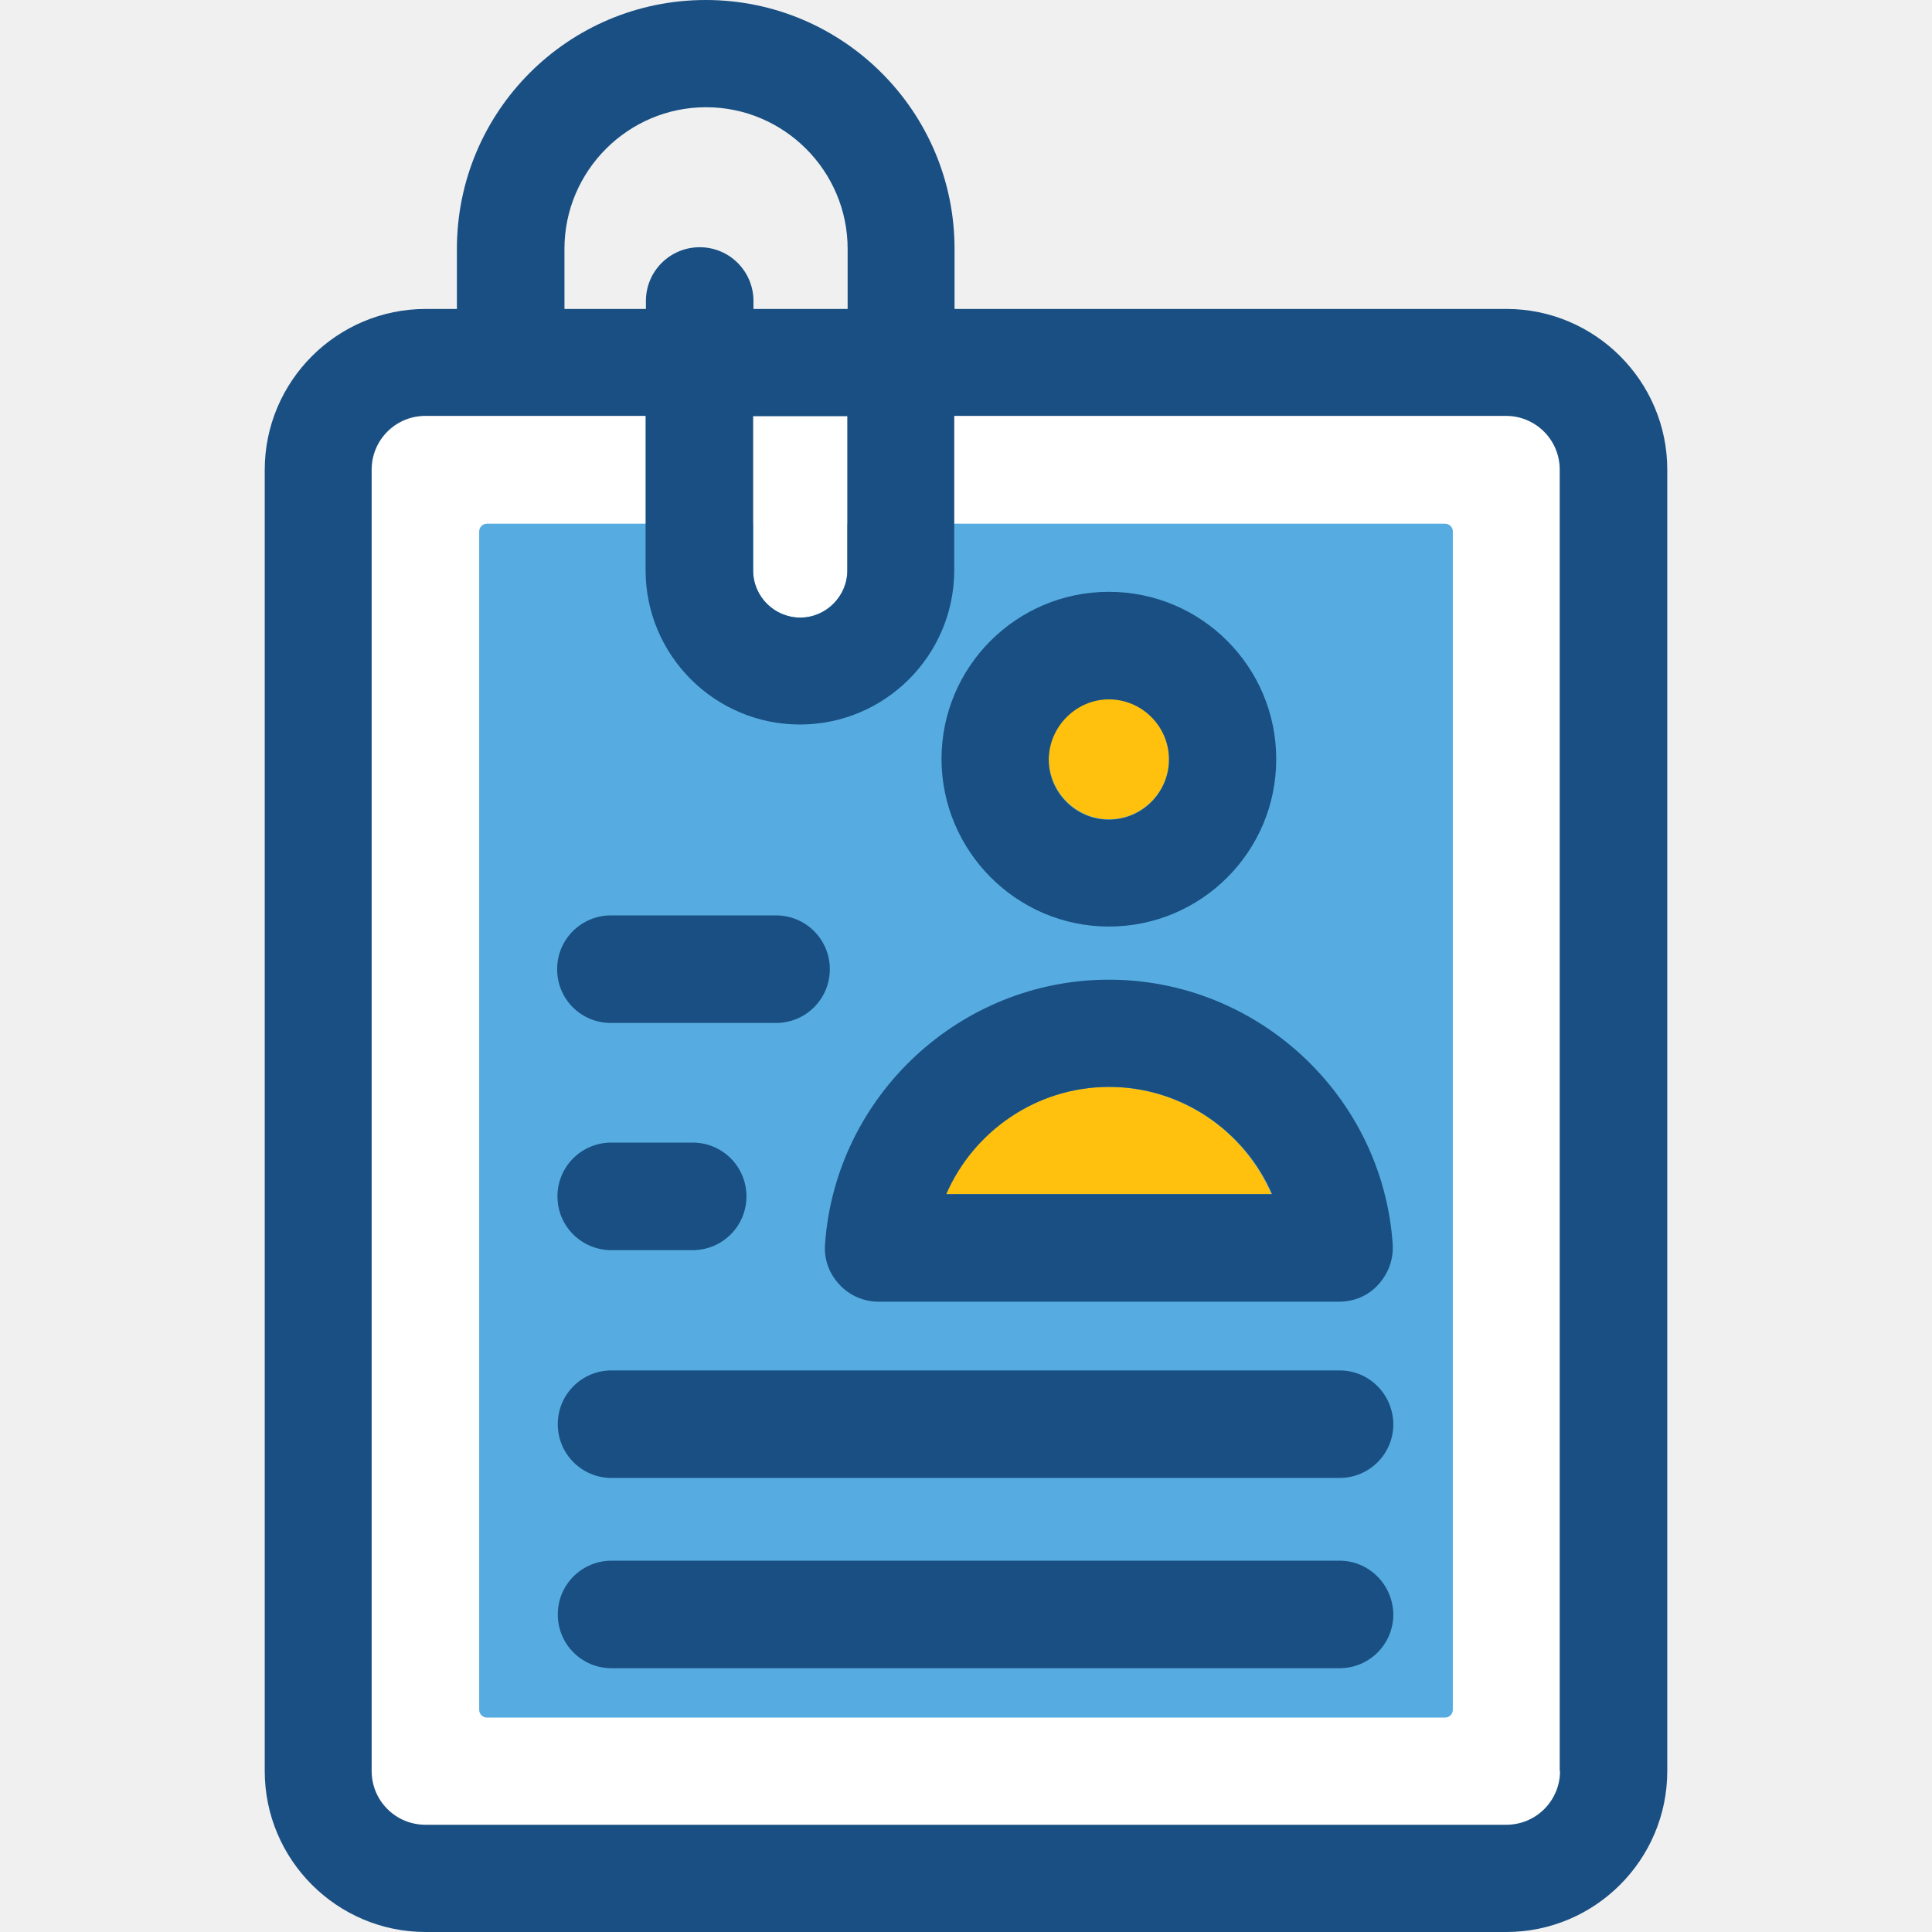
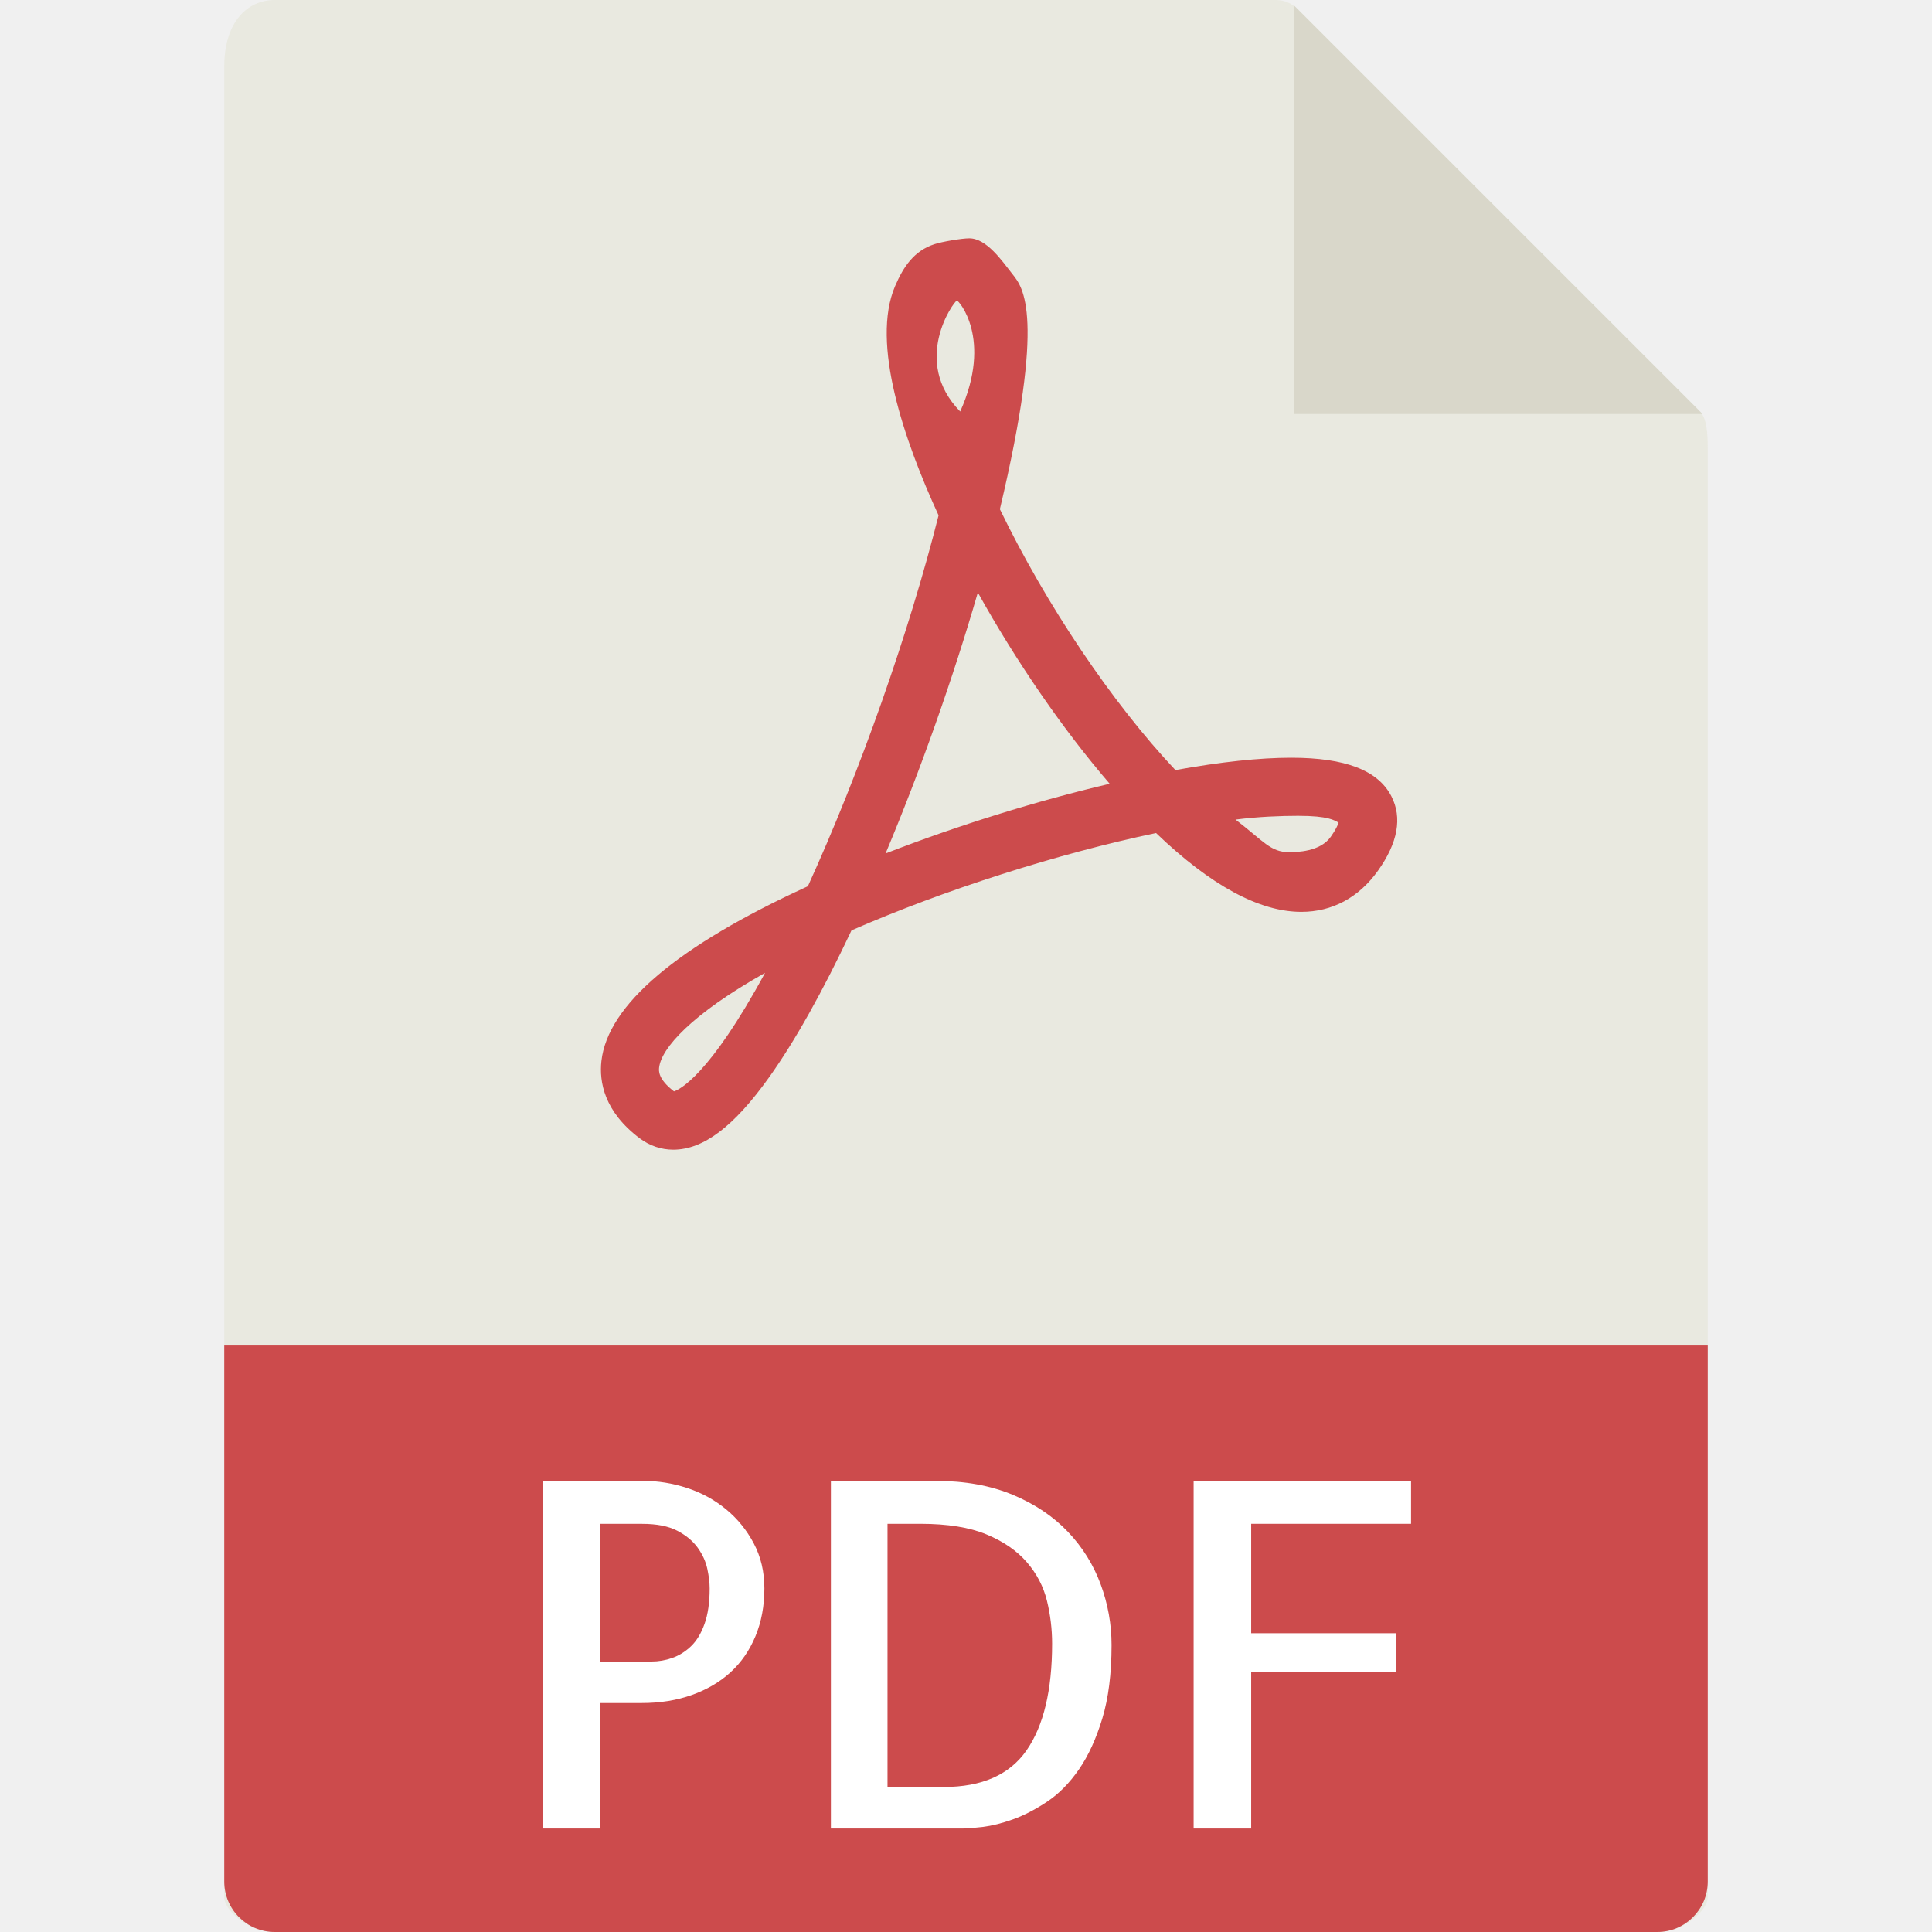
- <svg xmlns="http://www.w3.org/2000/svg" version="1.1" id="Layer_1" x="0px" y="0px" viewBox="0 0 392.533 392.533" style="enable-background:new 0 0 392.533 392.533;" xml:space="preserve">
-   <path style="fill:#FFFFFF;" d="M306.101,84.558H193.939v31.354c0,17.325-14.093,31.354-31.354,31.354s-31.354-14.093-31.354-31.354  V84.558H86.497c-6.012,0-10.925,4.848-10.925,10.925v264.339c0,6.012,4.848,10.925,10.925,10.925h219.539  c6.012,0,10.925-4.849,10.925-10.925V95.418C316.962,89.471,312.048,84.558,306.101,84.558z" />
-   <path style="fill:#56ACE0;" d="M97.358,347.41V107.96c0-0.84,0.711-1.552,1.552-1.552h194.715c0.84,0,1.552,0.711,1.552,1.552  V347.41c0,0.84-0.711,1.552-1.552,1.552H98.909C98.069,348.962,97.358,348.25,97.358,347.41z" />
+ <svg xmlns="http://www.w3.org/2000/svg" version="1.1" id="Capa_1" x="0px" y="0px" viewBox="0 0 56 56" style="enable-background:new 0 0 56 56;" xml:space="preserve">
  <g>
-     <path style="fill:#FFC10D;" d="M225.293,166.465c6.723,0,12.218-5.495,12.218-12.218c0-6.723-5.495-12.218-12.218-12.218   c-6.723,0-12.218,5.495-12.218,12.218C213.139,160.97,218.699,166.465,225.293,166.465z" />
-     <path style="fill:#FFC10D;" d="M225.293,220.832c-14.675,0-27.539,8.986-33.099,21.786h66.133   C252.832,229.818,240.032,220.832,225.293,220.832z" />
-   </g>
-   <path style="fill:#FFFFFF;" d="M162.586,125.479c5.236,0,9.568-4.331,9.568-9.568V84.558h-19.135v31.354  C153.018,121.212,157.35,125.479,162.586,125.479z" />
-   <g>
-     <path style="fill:#194F82;" d="M225.293,188.251c18.747,0,34.004-15.192,34.004-34.004c0-18.747-15.192-34.004-34.004-34.004   c-18.747,0-34.004,15.192-34.004,34.004C191.354,172.994,206.61,188.251,225.293,188.251z M225.293,142.093   c6.723,0,12.218,5.495,12.218,12.218c0,6.723-5.495,12.218-12.218,12.218c-6.723,0-12.218-5.495-12.218-12.218   C213.139,147.588,218.699,142.093,225.293,142.093z" />
-     <path style="fill:#194F82;" d="M225.293,199.046c-30.19,0-55.531,23.596-57.665,53.721c-0.259,3.038,0.84,6.012,2.909,8.21   c2.069,2.263,4.978,3.491,7.952,3.491h93.608c3.038,0,5.947-1.228,7.952-3.491c2.069-2.263,3.103-5.172,2.909-8.21   C280.889,222.642,255.547,199.046,225.293,199.046z M192.259,242.618c5.56-12.8,18.36-21.786,33.099-21.786   s27.539,8.986,33.099,21.786H192.259z" />
-     <path style="fill:#194F82;" d="M272.162,317.091H124.251c-6.012,0-10.925,4.848-10.925,10.925c0,6.012,4.848,10.925,10.925,10.925   h147.911c6.012,0,10.925-4.849,10.925-10.925C283.022,322.004,278.174,317.091,272.162,317.091z" />
-     <path style="fill:#194F82;" d="M272.162,278.432H124.251c-6.012,0-10.925,4.848-10.925,10.925c0,6.012,4.848,10.925,10.925,10.925   h147.911c6.012,0,10.925-4.848,10.925-10.925C283.022,283.281,278.174,278.432,272.162,278.432z" />
-     <path style="fill:#194F82;" d="M124.186,253.996h16.549c6.012,0,10.925-4.848,10.925-10.925c0-6.012-4.848-10.925-10.925-10.925   h-16.549c-6.012,0-10.925,4.848-10.925,10.925S118.174,253.996,124.186,253.996z" />
-     <path style="fill:#194F82;" d="M124.121,207.838h33.552c6.012,0,10.925-4.848,10.925-10.925c0-6.012-4.848-10.925-10.925-10.925   h-33.552c-6.012,0-10.925,4.848-10.925,10.925C113.196,202.99,118.044,207.838,124.121,207.838z" />
-     <path style="fill:#194F82;" d="M306.101,62.772H193.939V50.554C193.939,22.626,171.248,0,143.386,0   c-27.927,0-50.554,22.626-50.554,50.554v12.218h-6.335c-18.036,0-32.711,14.675-32.711,32.711v264.339   c0,18.036,14.675,32.711,32.711,32.711h219.539c18.036,0,32.711-14.675,32.711-32.711V95.418   C338.747,77.446,324.073,62.772,306.101,62.772z M114.683,50.554c0-15.838,12.929-28.768,28.768-28.768   s28.768,12.929,28.768,28.768v12.218h-19.135v-1.616c0-6.012-4.848-10.925-10.925-10.925c-6.012,0-10.925,4.848-10.925,10.925   v1.616h-16.549C114.683,62.772,114.683,50.554,114.683,50.554z M172.154,84.558v31.354c0,5.236-4.331,9.568-9.568,9.568   s-9.568-4.267-9.568-9.568V84.558C153.018,84.558,172.154,84.558,172.154,84.558z M316.962,359.822   c0,6.012-4.849,10.925-10.925,10.925H86.432c-6.012,0-10.925-4.849-10.925-10.925V95.418c0-6.012,4.848-10.925,10.925-10.925   h44.735v31.354c0,17.325,14.093,31.354,31.354,31.354c17.325,0,31.354-14.093,31.354-31.354V84.493h112.097   c6.012,0,10.925,4.848,10.925,10.925v264.404H316.962z" />
+     <path style="fill:#E9E9E0;" d="M36.985,0H7.963C7.155,0,6.5,0.655,6.5,1.926V55c0,0.345,0.655,1,1.463,1h40.074   c0.808,0,1.463-0.655,1.463-1V12.978c0-0.696-0.093-0.92-0.257-1.085L37.607,0.257C37.442,0.093,37.218,0,36.985,0z" />
+     <polygon style="fill:#D9D7CA;" points="37.5,0.151 37.5,12 49.349,12  " />
+     <path style="fill:#CC4B4C;" d="M19.514,33.324L19.514,33.324c-0.348,0-0.682-0.113-0.967-0.326   c-1.041-0.781-1.181-1.65-1.115-2.242c0.182-1.628,2.195-3.332,5.985-5.068c1.504-3.296,2.935-7.357,3.788-10.75   c-0.998-2.172-1.968-4.99-1.261-6.643c0.248-0.579,0.557-1.023,1.134-1.215c0.228-0.076,0.804-0.172,1.016-0.172   c0.504,0,0.947,0.649,1.261,1.049c0.295,0.376,0.964,1.173-0.373,6.802c1.348,2.784,3.258,5.62,5.088,7.562   c1.311-0.237,2.439-0.358,3.358-0.358c1.566,0,2.515,0.365,2.902,1.117c0.32,0.622,0.189,1.349-0.39,2.16   c-0.557,0.779-1.325,1.191-2.22,1.191c-1.216,0-2.632-0.768-4.211-2.285c-2.837,0.593-6.15,1.651-8.828,2.822   c-0.836,1.774-1.637,3.203-2.383,4.251C21.273,32.654,20.389,33.324,19.514,33.324z M22.176,28.198   c-2.137,1.201-3.008,2.188-3.071,2.744c-0.01,0.092-0.037,0.334,0.431,0.692C19.685,31.587,20.555,31.19,22.176,28.198z    M35.813,23.756c0.815,0.627,1.014,0.944,1.547,0.944c0.234,0,0.901-0.01,1.21-0.441c0.149-0.209,0.207-0.343,0.23-0.415   c-0.123-0.065-0.286-0.197-1.175-0.197C37.12,23.648,36.485,23.67,35.813,23.756z M28.343,17.174   c-0.715,2.474-1.659,5.145-2.674,7.564c2.09-0.811,4.362-1.519,6.496-2.02C30.815,21.15,29.466,19.192,28.343,17.174z    M27.736,8.712c-0.098,0.033-1.33,1.757,0.096,3.216C28.781,9.813,27.779,8.698,27.736,8.712z" />
+     <path style="fill:#CC4B4C;" d="M48.037,56H7.963C7.155,56,6.5,55.345,6.5,54.537V39h43v15.537C49.5,55.345,48.845,56,48.037,56z" />
+     <g>
+       <path style="fill:#FFFFFF;" d="M17.385,53h-1.641V42.924h2.898c0.428,0,0.852,0.068,1.271,0.205    c0.419,0.137,0.795,0.342,1.128,0.615c0.333,0.273,0.602,0.604,0.807,0.991s0.308,0.822,0.308,1.306    c0,0.511-0.087,0.973-0.26,1.388c-0.173,0.415-0.415,0.764-0.725,1.046c-0.31,0.282-0.684,0.501-1.121,0.656    s-0.921,0.232-1.449,0.232h-1.217V53z M17.385,44.168v3.992h1.504c0.2,0,0.398-0.034,0.595-0.103    c0.196-0.068,0.376-0.18,0.54-0.335c0.164-0.155,0.296-0.371,0.396-0.649c0.1-0.278,0.15-0.622,0.15-1.032    c0-0.164-0.023-0.354-0.068-0.567c-0.046-0.214-0.139-0.419-0.28-0.615c-0.142-0.196-0.34-0.36-0.595-0.492    c-0.255-0.132-0.593-0.198-1.012-0.198H17.385z" />
+       <path style="fill:#FFFFFF;" d="M32.219,47.682c0,0.829-0.089,1.538-0.267,2.126s-0.403,1.08-0.677,1.477s-0.581,0.709-0.923,0.937    s-0.672,0.398-0.991,0.513c-0.319,0.114-0.611,0.187-0.875,0.219C28.222,52.984,28.026,53,27.898,53h-3.814V42.924h3.035    c0.848,0,1.593,0.135,2.235,0.403s1.176,0.627,1.6,1.073s0.74,0.955,0.95,1.524C32.114,46.494,32.219,47.08,32.219,47.682z     M27.352,51.797c1.112,0,1.914-0.355,2.406-1.066s0.738-1.741,0.738-3.09c0-0.419-0.05-0.834-0.15-1.244    c-0.101-0.41-0.294-0.781-0.581-1.114s-0.677-0.602-1.169-0.807s-1.13-0.308-1.914-0.308h-0.957v7.629H27.352z" />
+       <path style="fill:#FFFFFF;" d="M36.266,44.168v3.172h4.211v1.121h-4.211V53h-1.668V42.924H40.9v1.244H36.266z" />
+     </g>
  </g>
  <g>
</g>
  <g>
</g>
  <g>
</g>
  <g>
</g>
  <g>
</g>
  <g>
</g>
  <g>
</g>
  <g>
</g>
  <g>
</g>
  <g>
</g>
  <g>
</g>
  <g>
</g>
  <g>
</g>
  <g>
</g>
  <g>
</g>
</svg>
